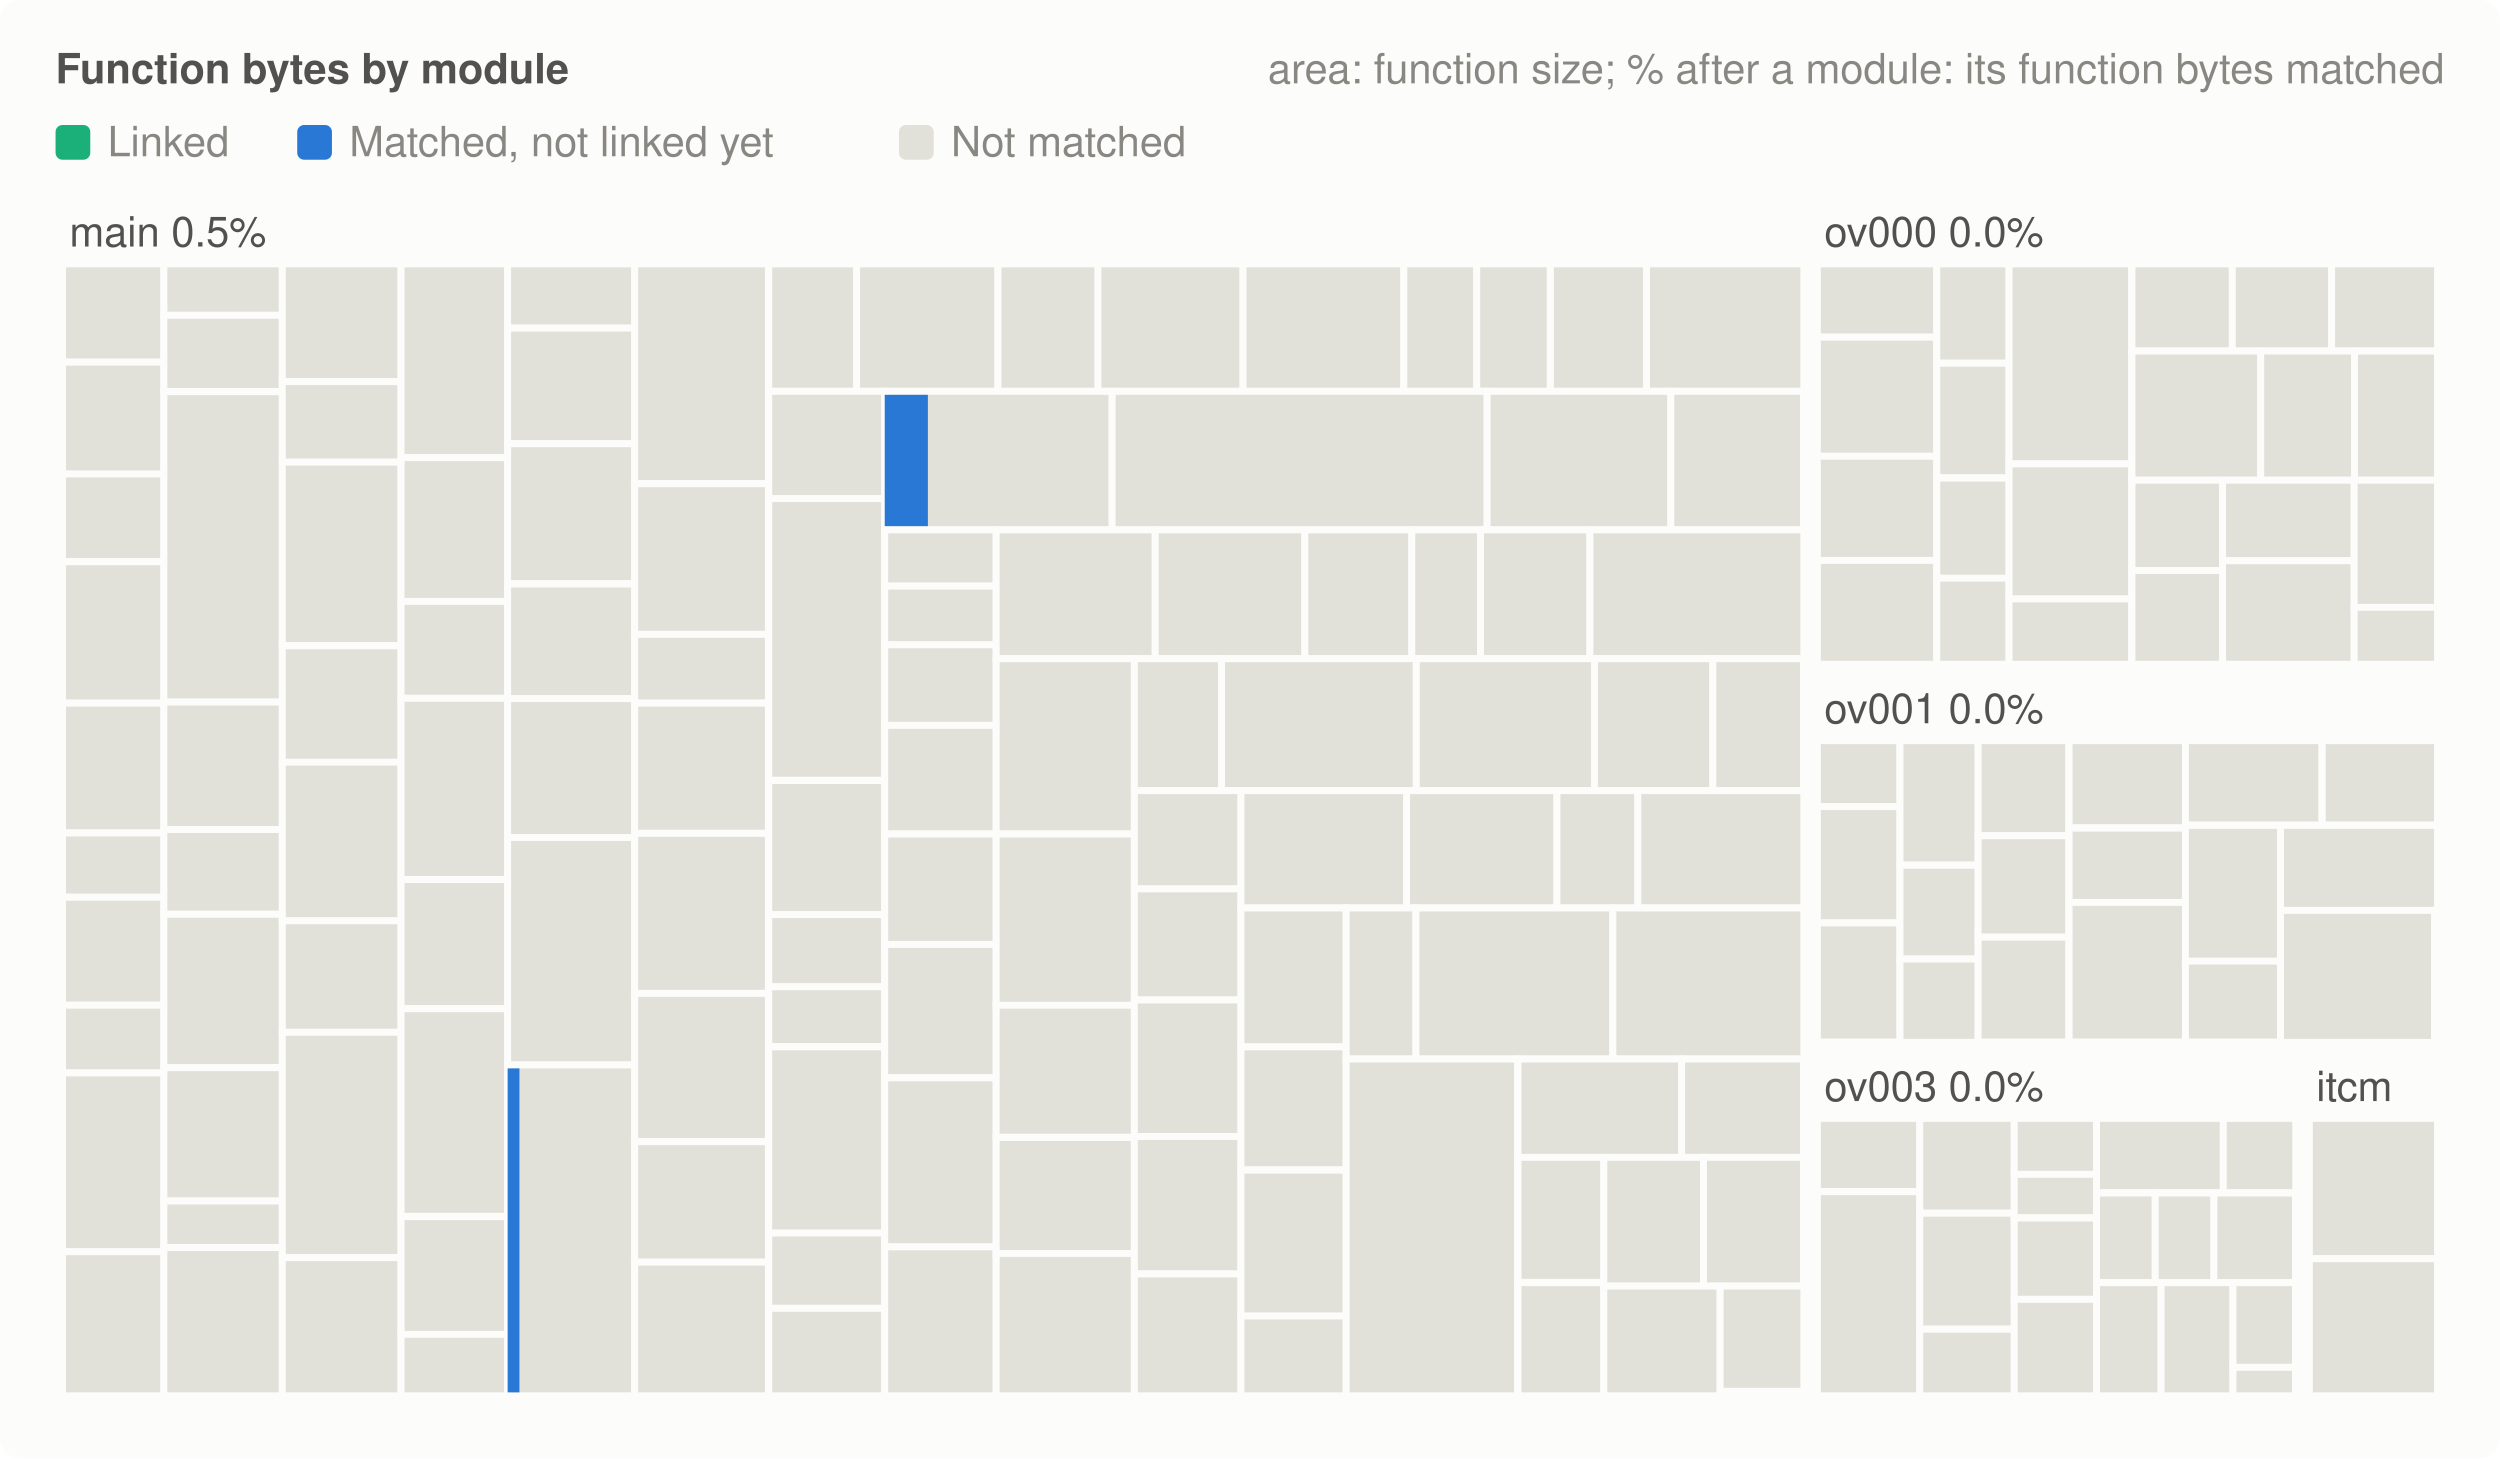
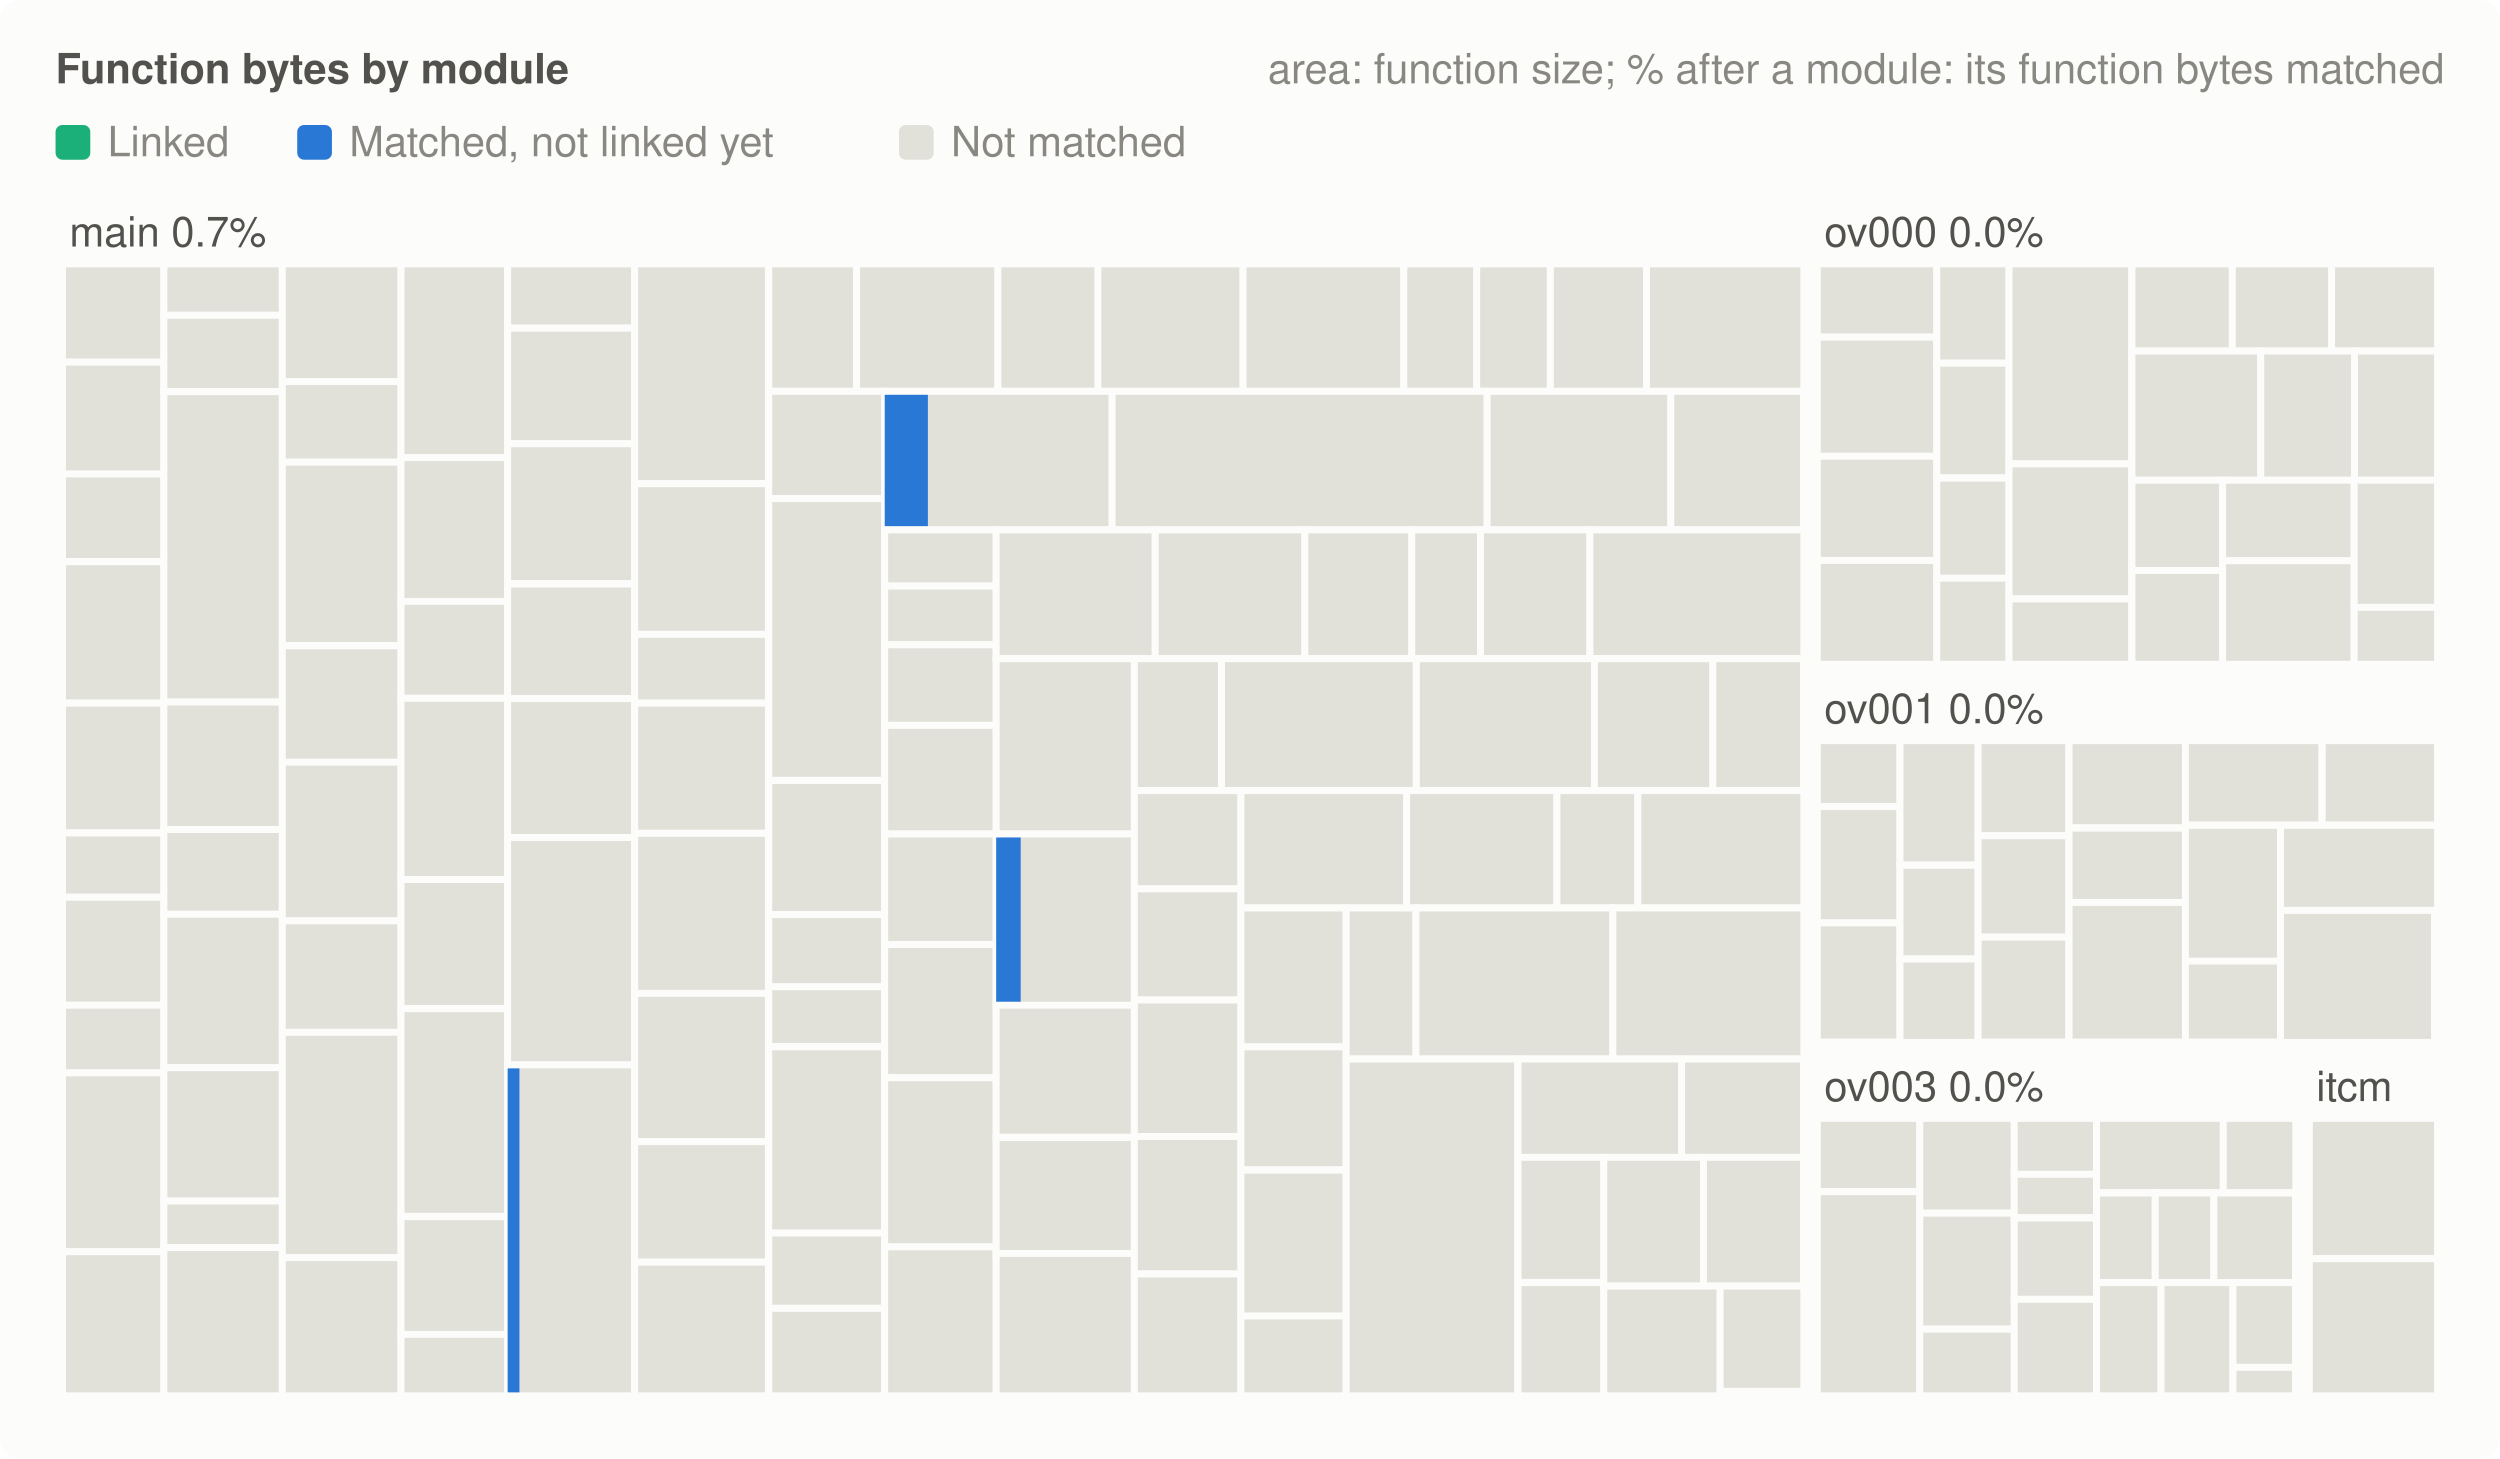
<svg xmlns="http://www.w3.org/2000/svg" viewBox="0 0 720 420" width="720" height="420" role="img" aria-label="Matched and linked code by module">
  <style>.bg{fill:#fcfcfb}.lbl{fill:#52514e}.muted{fill:#898781}.todo{fill:#e1e0d9}.gap{stroke:#fcfcfb}.matched{fill:#2a78d6}.linked{fill:#1baf7a}@media (prefers-color-scheme: dark){.bg{fill:#1a1a19}.lbl{fill:#c3c2b7}.muted{fill:#898781}.todo{fill:#2c2c2a}.gap{stroke:#1a1a19}.matched{fill:#3987e5}.linked{fill:#199e70}}text{font:12px -apple-system,BlinkMacSystemFont,'Segoe UI',Helvetica,Arial,sans-serif}.head{font-weight:600}</style>
  <rect class="bg" width="720" height="420" rx="6" />
  <text class="lbl head" x="16" y="24">Function bytes by module</text>
  <text class="muted" x="704" y="24" text-anchor="end">area: function size; % after a module: its function bytes matched</text>
  <rect class="linked" x="16" y="36" width="10" height="10" rx="2" />
  <text class="muted" x="31" y="45">Linked</text>
  <rect class="matched" x="85.6" y="36" width="10" height="10" rx="2" />
  <text class="muted" x="100.6" y="45">Matched, not linked yet</text>
  <rect class="todo" x="258.9" y="36" width="10" height="10" rx="2" />
  <text class="muted" x="273.9" y="45">Not matched</text>
  <rect class="todo gap" x="18.0" y="76.0" width="29.2" height="28.3" stroke-width="2" />
  <rect class="todo gap" x="18.0" y="104.3" width="29.2" height="32.3" stroke-width="2" />
  <rect class="todo gap" x="18.0" y="136.5" width="29.2" height="25.2" stroke-width="2" />
  <rect class="todo gap" x="18.0" y="161.8" width="29.2" height="40.7" stroke-width="2" />
  <rect class="todo gap" x="18.0" y="202.5" width="29.2" height="37.4" stroke-width="2" />
  <rect class="todo gap" x="18.0" y="239.9" width="29.2" height="18.5" stroke-width="2" />
  <rect class="todo gap" x="18.0" y="258.4" width="29.2" height="31.1" stroke-width="2" />
  <rect class="todo gap" x="18.0" y="289.5" width="29.2" height="19.5" stroke-width="2" />
  <rect class="todo gap" x="18.0" y="309.0" width="29.2" height="51.5" stroke-width="2" />
  <rect class="todo gap" x="18.0" y="360.5" width="29.2" height="41.5" stroke-width="2" />
  <rect class="todo gap" x="47.2" y="76.0" width="34.1" height="14.8" stroke-width="2" />
  <rect class="todo gap" x="47.2" y="90.8" width="34.1" height="22.0" stroke-width="2" />
  <rect class="todo gap" x="47.2" y="112.8" width="34.1" height="89.4" stroke-width="2" />
  <rect class="todo gap" x="47.2" y="202.2" width="34.1" height="36.7" stroke-width="2" />
  <rect class="todo gap" x="47.2" y="238.9" width="34.1" height="24.4" stroke-width="2" />
  <rect class="todo gap" x="47.2" y="263.3" width="34.1" height="44.2" stroke-width="2" />
  <rect class="todo gap" x="47.2" y="307.5" width="34.1" height="38.4" stroke-width="2" />
  <rect class="todo gap" x="47.2" y="345.9" width="34.1" height="13.4" stroke-width="2" />
  <rect class="todo gap" x="47.2" y="359.3" width="34.1" height="42.7" stroke-width="2" />
  <rect class="todo gap" x="81.3" y="76.0" width="34.2" height="33.9" stroke-width="2" />
  <rect class="todo gap" x="81.3" y="109.9" width="34.2" height="23.2" stroke-width="2" />
  <rect class="todo gap" x="81.3" y="133.1" width="34.2" height="52.8" stroke-width="2" />
  <rect class="todo gap" x="81.3" y="186.0" width="34.2" height="33.6" stroke-width="2" />
  <rect class="todo gap" x="81.3" y="219.5" width="34.2" height="45.7" stroke-width="2" />
  <rect class="todo gap" x="81.3" y="265.2" width="34.2" height="32.1" stroke-width="2" />
  <rect class="todo gap" x="81.3" y="297.3" width="34.2" height="64.9" stroke-width="2" />
  <rect class="todo gap" x="81.3" y="362.2" width="34.2" height="39.8" stroke-width="2" />
  <rect class="todo gap" x="115.5" y="76.0" width="30.7" height="55.8" stroke-width="2" />
  <rect class="todo gap" x="115.5" y="131.8" width="30.7" height="41.5" stroke-width="2" />
  <rect class="todo gap" x="115.5" y="173.2" width="30.7" height="27.9" stroke-width="2" />
  <rect class="todo gap" x="115.5" y="201.1" width="30.7" height="52.2" stroke-width="2" />
  <rect class="todo gap" x="115.5" y="253.3" width="30.7" height="37.2" stroke-width="2" />
  <rect class="todo gap" x="115.5" y="290.5" width="30.7" height="59.8" stroke-width="2" />
  <rect class="todo gap" x="115.5" y="350.4" width="30.7" height="34.0" stroke-width="2" />
  <rect class="todo gap" x="115.5" y="384.3" width="30.7" height="17.7" stroke-width="2" />
  <rect class="todo gap" x="146.2" y="76.0" width="36.6" height="18.5" stroke-width="2" />
  <rect class="todo gap" x="146.2" y="94.5" width="36.6" height="33.3" stroke-width="2" />
  <rect class="todo gap" x="146.2" y="127.8" width="36.6" height="40.3" stroke-width="2" />
  <rect class="todo gap" x="146.2" y="168.2" width="36.6" height="33.0" stroke-width="2" />
  <rect class="todo gap" x="146.2" y="201.2" width="36.6" height="40.0" stroke-width="2" />
  <rect class="todo gap" x="146.2" y="241.2" width="36.6" height="65.5" stroke-width="2" />
  <rect class="todo gap" x="146.2" y="306.7" width="36.6" height="95.3" stroke-width="2" />
  <rect class="matched" x="146.2" y="307.7" width="3.40" height="93.3" />
  <rect class="todo gap" x="182.8" y="76.0" width="38.5" height="63.3" stroke-width="2" />
  <rect class="todo gap" x="182.8" y="139.3" width="38.5" height="43.4" stroke-width="2" />
  <rect class="todo gap" x="182.8" y="182.7" width="38.5" height="19.8" stroke-width="2" />
  <rect class="todo gap" x="182.8" y="202.5" width="38.5" height="37.5" stroke-width="2" />
  <rect class="todo gap" x="182.8" y="240.0" width="38.5" height="46.1" stroke-width="2" />
  <rect class="todo gap" x="182.8" y="286.1" width="38.5" height="42.7" stroke-width="2" />
  <rect class="todo gap" x="182.8" y="328.8" width="38.5" height="34.7" stroke-width="2" />
  <rect class="todo gap" x="182.8" y="363.5" width="38.5" height="38.5" stroke-width="2" />
  <rect class="todo gap" x="221.4" y="76.0" width="25.3" height="36.7" stroke-width="2" />
  <rect class="todo gap" x="246.7" y="76.0" width="40.7" height="36.7" stroke-width="2" />
  <rect class="todo gap" x="287.4" y="76.0" width="28.9" height="36.7" stroke-width="2" />
  <rect class="todo gap" x="316.2" y="76.0" width="41.8" height="36.7" stroke-width="2" />
  <rect class="todo gap" x="358.0" y="76.0" width="46.3" height="36.7" stroke-width="2" />
  <rect class="todo gap" x="404.3" y="76.0" width="21.0" height="36.7" stroke-width="2" />
  <rect class="todo gap" x="425.3" y="76.0" width="21.2" height="36.7" stroke-width="2" />
  <rect class="todo gap" x="446.5" y="76.0" width="27.7" height="36.7" stroke-width="2" />
  <rect class="todo gap" x="474.2" y="76.0" width="45.3" height="36.7" stroke-width="2" />
  <rect class="todo gap" x="221.4" y="112.7" width="33.4" height="30.9" stroke-width="2" />
  <rect class="todo gap" x="221.4" y="143.6" width="33.4" height="81.1" stroke-width="2" />
  <rect class="todo gap" x="221.4" y="224.8" width="33.4" height="38.6" stroke-width="2" />
  <rect class="todo gap" x="221.4" y="263.4" width="33.4" height="20.8" stroke-width="2" />
  <rect class="todo gap" x="221.4" y="284.2" width="33.4" height="17.2" stroke-width="2" />
  <rect class="todo gap" x="221.4" y="301.5" width="33.4" height="53.7" stroke-width="2" />
  <rect class="todo gap" x="221.4" y="355.1" width="33.4" height="21.7" stroke-width="2" />
  <rect class="todo gap" x="221.4" y="376.8" width="33.4" height="25.2" stroke-width="2" />
  <rect class="todo gap" x="254.8" y="112.7" width="65.5" height="39.9" stroke-width="2" />
  <rect class="matched" x="254.8" y="113.7" width="12.43" height="37.9" />
  <rect class="todo gap" x="320.3" y="112.7" width="108.0" height="39.9" stroke-width="2" />
  <rect class="todo gap" x="428.3" y="112.7" width="52.9" height="39.9" stroke-width="2" />
  <rect class="todo gap" x="481.2" y="112.7" width="38.2" height="39.9" stroke-width="2" />
  <rect class="todo gap" x="254.8" y="152.6" width="32.1" height="16.2" stroke-width="2" />
  <rect class="todo gap" x="254.8" y="168.8" width="32.1" height="16.9" stroke-width="2" />
  <rect class="todo gap" x="254.8" y="185.7" width="32.1" height="23.2" stroke-width="2" />
  <rect class="todo gap" x="254.8" y="208.9" width="32.1" height="31.3" stroke-width="2" />
  <rect class="todo gap" x="254.8" y="240.2" width="32.1" height="31.8" stroke-width="2" />
  <rect class="todo gap" x="254.8" y="272.0" width="32.1" height="38.4" stroke-width="2" />
  <rect class="todo gap" x="254.8" y="310.4" width="32.1" height="48.7" stroke-width="2" />
  <rect class="todo gap" x="254.8" y="359.1" width="32.1" height="42.9" stroke-width="2" />
  <rect class="todo gap" x="286.9" y="152.6" width="45.8" height="37.1" stroke-width="2" />
  <rect class="todo gap" x="332.7" y="152.6" width="43.1" height="37.1" stroke-width="2" />
  <rect class="todo gap" x="375.8" y="152.6" width="30.8" height="37.1" stroke-width="2" />
  <rect class="todo gap" x="406.6" y="152.6" width="19.8" height="37.1" stroke-width="2" />
  <rect class="todo gap" x="426.4" y="152.6" width="31.5" height="37.1" stroke-width="2" />
  <rect class="todo gap" x="457.9" y="152.6" width="61.6" height="37.1" stroke-width="2" />
  <rect class="todo gap" x="286.9" y="189.7" width="39.8" height="50.5" stroke-width="2" />
  <rect class="todo gap" x="286.9" y="240.2" width="39.8" height="49.4" stroke-width="2" />
+   <rect class="matched" x="286.9" y="241.2" width="7.06" height="47.4" />
  <rect class="todo gap" x="286.9" y="289.5" width="39.8" height="38.0" stroke-width="2" />
  <rect class="todo gap" x="286.9" y="327.6" width="39.8" height="33.5" stroke-width="2" />
  <rect class="todo gap" x="286.9" y="361.0" width="39.8" height="41.0" stroke-width="2" />
  <rect class="todo gap" x="326.7" y="189.7" width="25.1" height="38.0" stroke-width="2" />
  <rect class="todo gap" x="351.8" y="189.7" width="56.1" height="38.0" stroke-width="2" />
  <rect class="todo gap" x="407.9" y="189.7" width="51.3" height="38.0" stroke-width="2" />
  <rect class="todo gap" x="459.2" y="189.7" width="34.1" height="38.0" stroke-width="2" />
  <rect class="todo gap" x="493.3" y="189.7" width="26.1" height="38.0" stroke-width="2" />
  <rect class="todo gap" x="326.7" y="227.7" width="30.7" height="28.3" stroke-width="2" />
  <rect class="todo gap" x="326.7" y="256.0" width="30.7" height="32.0" stroke-width="2" />
  <rect class="todo gap" x="326.7" y="288.0" width="30.7" height="39.3" stroke-width="2" />
  <rect class="todo gap" x="326.7" y="327.3" width="30.7" height="39.6" stroke-width="2" />
  <rect class="todo gap" x="326.7" y="366.9" width="30.7" height="35.1" stroke-width="2" />
  <rect class="todo gap" x="357.4" y="227.7" width="47.7" height="33.8" stroke-width="2" />
  <rect class="todo gap" x="405.1" y="227.7" width="43.3" height="33.8" stroke-width="2" />
  <rect class="todo gap" x="448.4" y="227.7" width="23.3" height="33.8" stroke-width="2" />
  <rect class="todo gap" x="471.7" y="227.7" width="47.8" height="33.8" stroke-width="2" />
  <rect class="todo gap" x="357.4" y="261.5" width="30.3" height="40.0" stroke-width="2" />
  <rect class="todo gap" x="357.4" y="301.5" width="30.3" height="35.4" stroke-width="2" />
  <rect class="todo gap" x="357.4" y="337.0" width="30.3" height="42.1" stroke-width="2" />
  <rect class="todo gap" x="357.4" y="379.0" width="30.3" height="23.0" stroke-width="2" />
  <rect class="todo gap" x="387.7" y="261.5" width="20.1" height="43.5" stroke-width="2" />
  <rect class="todo gap" x="407.8" y="261.5" width="56.7" height="43.5" stroke-width="2" />
  <rect class="todo gap" x="464.5" y="261.5" width="55.0" height="43.5" stroke-width="2" />
  <rect class="todo gap" x="387.7" y="305.0" width="49.4" height="97.0" stroke-width="2" />
  <rect class="todo gap" x="437.2" y="305.0" width="47.2" height="28.4" stroke-width="2" />
  <rect class="todo gap" x="484.3" y="305.0" width="35.1" height="28.4" stroke-width="2" />
  <rect class="todo gap" x="437.2" y="333.3" width="24.7" height="36.0" stroke-width="2" />
  <rect class="todo gap" x="437.2" y="369.4" width="24.7" height="32.6" stroke-width="2" />
  <rect class="todo gap" x="461.9" y="333.3" width="28.7" height="37.1" stroke-width="2" />
  <rect class="todo gap" x="490.6" y="333.3" width="28.8" height="37.1" stroke-width="2" />
  <rect class="todo gap" x="461.9" y="370.4" width="33.5" height="31.6" stroke-width="2" />
  <rect class="todo gap" x="495.4" y="370.4" width="24.1" height="30.4" stroke-width="2" />
  <rect class="todo gap" x="495.4" y="400.7" width="24.1" height="1.3" stroke-width="2" />
-   <text class="lbl" x="20.0" y="71.0">main 0.5%</text>
+   <text class="lbl" x="20.0" y="71.0">main 0.7%</text>
  <rect class="todo gap" x="523.4" y="76.0" width="34.4" height="21.1" stroke-width="2" />
  <rect class="todo gap" x="523.4" y="97.1" width="34.4" height="34.3" stroke-width="2" />
  <rect class="todo gap" x="523.4" y="131.4" width="34.4" height="30.1" stroke-width="2" />
  <rect class="todo gap" x="523.4" y="161.4" width="34.4" height="29.9" stroke-width="2" />
  <rect class="todo gap" x="557.8" y="76.0" width="20.8" height="28.6" stroke-width="2" />
  <rect class="todo gap" x="557.8" y="104.6" width="20.8" height="33.0" stroke-width="2" />
  <rect class="todo gap" x="557.8" y="137.7" width="20.8" height="28.9" stroke-width="2" />
  <rect class="todo gap" x="557.8" y="166.5" width="20.8" height="24.8" stroke-width="2" />
  <rect class="todo gap" x="578.6" y="76.0" width="35.3" height="57.6" stroke-width="2" />
  <rect class="todo gap" x="578.6" y="133.6" width="35.3" height="38.9" stroke-width="2" />
  <rect class="todo gap" x="578.6" y="172.5" width="35.3" height="18.8" stroke-width="2" />
  <rect class="todo gap" x="614.0" y="76.0" width="28.9" height="25.1" stroke-width="2" />
  <rect class="todo gap" x="642.9" y="76.0" width="28.7" height="25.1" stroke-width="2" />
  <rect class="todo gap" x="671.5" y="76.0" width="30.5" height="25.1" stroke-width="2" />
  <rect class="todo gap" x="614.0" y="101.1" width="37.1" height="37.2" stroke-width="2" />
  <rect class="todo gap" x="651.1" y="101.1" width="27.1" height="37.2" stroke-width="2" />
  <rect class="todo gap" x="678.1" y="101.1" width="23.9" height="37.2" stroke-width="2" />
  <rect class="todo gap" x="614.0" y="138.3" width="26.1" height="26.0" stroke-width="2" />
  <rect class="todo gap" x="614.0" y="164.3" width="26.1" height="27.0" stroke-width="2" />
  <rect class="todo gap" x="640.1" y="138.3" width="37.9" height="23.2" stroke-width="2" />
  <rect class="todo gap" x="640.1" y="161.5" width="37.9" height="29.8" stroke-width="2" />
  <rect class="todo gap" x="678.0" y="138.3" width="24.0" height="36.7" stroke-width="2" />
  <rect class="todo gap" x="678.0" y="174.9" width="24.0" height="16.4" stroke-width="2" />
  <text class="lbl" x="525.4" y="71.0">ov000 0.0%</text>
  <rect class="todo gap" x="523.4" y="213.3" width="23.8" height="19.0" stroke-width="2" />
  <rect class="todo gap" x="523.4" y="232.3" width="23.8" height="33.5" stroke-width="2" />
  <rect class="todo gap" x="523.4" y="265.8" width="23.8" height="34.3" stroke-width="2" />
  <rect class="todo gap" x="547.2" y="213.3" width="22.5" height="35.8" stroke-width="2" />
  <rect class="todo gap" x="547.2" y="249.2" width="22.5" height="27.0" stroke-width="2" />
  <rect class="todo gap" x="547.2" y="276.2" width="22.5" height="24.0" stroke-width="2" />
  <rect class="todo gap" x="569.7" y="213.3" width="26.1" height="27.4" stroke-width="2" />
  <rect class="todo gap" x="569.7" y="240.7" width="26.1" height="29.2" stroke-width="2" />
  <rect class="todo gap" x="569.7" y="269.9" width="26.1" height="30.2" stroke-width="2" />
  <rect class="todo gap" x="595.9" y="213.3" width="33.6" height="25.1" stroke-width="2" />
  <rect class="todo gap" x="595.9" y="238.5" width="33.6" height="21.5" stroke-width="2" />
  <rect class="todo gap" x="595.9" y="259.9" width="33.6" height="40.2" stroke-width="2" />
  <rect class="todo gap" x="629.4" y="213.3" width="39.3" height="24.3" stroke-width="2" />
  <rect class="todo gap" x="668.8" y="213.3" width="33.2" height="24.3" stroke-width="2" />
  <rect class="todo gap" x="629.4" y="237.7" width="27.4" height="39.2" stroke-width="2" />
  <rect class="todo gap" x="629.4" y="276.8" width="27.4" height="23.3" stroke-width="2" />
  <rect class="todo gap" x="656.8" y="237.7" width="45.2" height="24.5" stroke-width="2" />
  <rect class="todo gap" x="656.8" y="262.2" width="44.4" height="38.0" stroke-width="2" />
  <rect class="todo gap" x="701.2" y="262.2" width="0.8" height="38.0" stroke-width="2" />
  <text class="lbl" x="525.4" y="208.3">ov001 0.0%</text>
  <rect class="todo gap" x="523.4" y="322.1" width="29.5" height="21.1" stroke-width="2" />
  <rect class="todo gap" x="523.4" y="343.2" width="29.5" height="58.8" stroke-width="2" />
  <rect class="todo gap" x="552.9" y="322.1" width="27.2" height="27.3" stroke-width="2" />
  <rect class="todo gap" x="552.9" y="349.4" width="27.2" height="33.4" stroke-width="2" />
  <rect class="todo gap" x="552.9" y="382.8" width="27.2" height="19.2" stroke-width="2" />
  <rect class="todo gap" x="580.1" y="322.1" width="23.7" height="16.1" stroke-width="2" />
  <rect class="todo gap" x="580.1" y="338.2" width="23.7" height="12.5" stroke-width="2" />
  <rect class="todo gap" x="580.1" y="350.8" width="23.7" height="23.4" stroke-width="2" />
  <rect class="todo gap" x="580.1" y="374.2" width="23.7" height="27.8" stroke-width="2" />
  <rect class="todo gap" x="603.8" y="322.1" width="36.5" height="21.4" stroke-width="2" />
  <rect class="todo gap" x="640.3" y="322.1" width="20.9" height="21.4" stroke-width="2" />
  <rect class="todo gap" x="603.8" y="343.6" width="16.9" height="25.8" stroke-width="2" />
  <rect class="todo gap" x="620.7" y="343.6" width="16.9" height="25.8" stroke-width="2" />
  <rect class="todo gap" x="637.6" y="343.6" width="23.5" height="25.8" stroke-width="2" />
  <rect class="todo gap" x="603.8" y="369.4" width="18.6" height="32.6" stroke-width="2" />
  <rect class="todo gap" x="622.4" y="369.4" width="20.7" height="32.6" stroke-width="2" />
  <rect class="todo gap" x="643.1" y="369.4" width="18.0" height="24.4" stroke-width="2" />
  <rect class="todo gap" x="643.1" y="393.8" width="18.0" height="8.2" stroke-width="2" />
  <text class="lbl" x="525.4" y="317.1">ov003 0.0%</text>
  <rect class="todo gap" x="665.1" y="322.1" width="36.9" height="40.4" stroke-width="2" />
  <rect class="todo gap" x="665.1" y="362.5" width="36.9" height="39.5" stroke-width="2" />
  <text class="lbl" x="667.1" y="317.1">itcm</text>
</svg>
